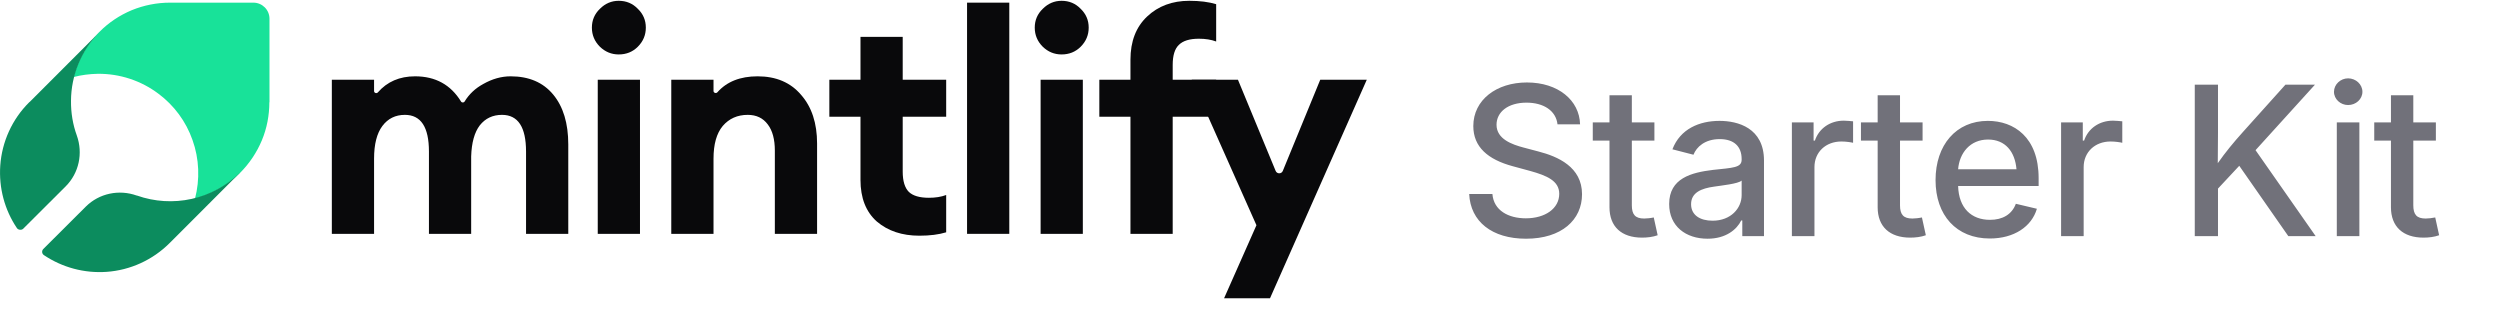
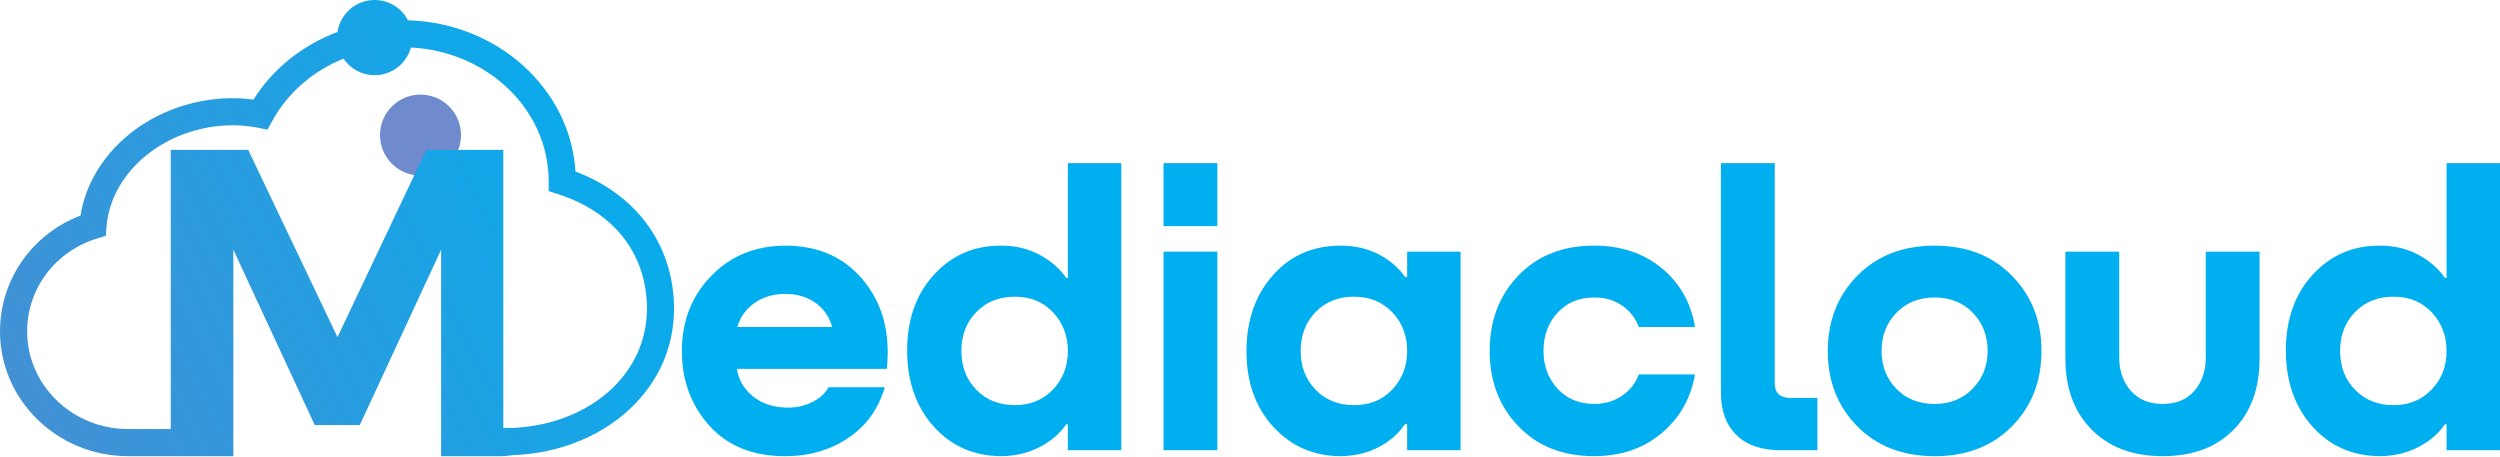
- <svg xmlns="http://www.w3.org/2000/svg" width="180" height="23" viewBox="0 0 180 23" fill="none">
-   <path d="M91.44 21.476H88.133L90.464 16.216L85.802 5.74H89.132L91.847 12.307C91.943 12.536 92.268 12.536 92.362 12.306L95.058 5.74H98.409L91.44 21.476Z" fill="#09090B" />
-   <path d="M81.393 16.837V8.403H79.152V5.74H81.393V4.297C81.393 2.98 81.792 1.944 82.592 1.19C83.391 0.435 84.404 0.058 85.633 0.058C86.387 0.058 87.031 0.139 87.564 0.302V2.988C87.208 2.854 86.794 2.788 86.32 2.788C85.655 2.788 85.174 2.936 84.878 3.232C84.582 3.513 84.434 3.994 84.434 4.674V5.74H87.564V8.403H84.434V16.837H81.393Z" fill="#09090B" />
-   <path d="M76.433 3.92C75.915 3.92 75.463 3.735 75.079 3.365C74.694 2.98 74.502 2.521 74.502 1.989C74.502 1.456 74.694 1.005 75.079 0.635C75.463 0.25 75.915 0.058 76.433 0.058C76.98 0.058 77.438 0.25 77.809 0.635C78.193 1.005 78.386 1.456 78.386 1.989C78.386 2.521 78.193 2.98 77.809 3.365C77.438 3.735 76.98 3.92 76.433 3.92ZM74.924 16.837V5.74H77.964V16.837H74.924Z" fill="#09090B" />
-   <path d="M69.628 16.837V0.191H72.669V16.837H69.628Z" fill="#09090B" />
-   <path d="M66.194 16.97C64.951 16.97 63.93 16.63 63.131 15.949C62.347 15.254 61.955 14.255 61.955 12.953V8.403H59.713V5.74H61.955V2.655H64.995V5.74H68.125V8.403H64.995V12.354C64.995 13.034 65.143 13.523 65.439 13.819C65.735 14.1 66.216 14.24 66.882 14.24C67.355 14.24 67.769 14.174 68.125 14.04V16.726C67.592 16.889 66.948 16.97 66.194 16.97Z" fill="#09090B" />
-   <path d="M48.332 16.837V5.74H51.373V6.551C51.373 6.688 51.559 6.748 51.65 6.646C52.328 5.879 53.293 5.495 54.546 5.495C55.878 5.495 56.921 5.939 57.676 6.827C58.445 7.7 58.83 8.869 58.83 10.334V16.837H55.789V10.844C55.789 10.03 55.619 9.402 55.279 8.958C54.939 8.499 54.458 8.27 53.836 8.27C53.096 8.27 52.497 8.536 52.038 9.069C51.594 9.601 51.373 10.386 51.373 11.421V16.837H48.332Z" fill="#09090B" />
-   <path d="M44.547 3.92C44.029 3.92 43.578 3.735 43.193 3.365C42.809 2.98 42.616 2.521 42.616 1.989C42.616 1.456 42.809 1.005 43.193 0.635C43.578 0.25 44.029 0.058 44.547 0.058C45.095 0.058 45.553 0.25 45.923 0.635C46.308 1.005 46.5 1.456 46.5 1.989C46.5 2.521 46.308 2.98 45.923 3.365C45.553 3.735 45.095 3.92 44.547 3.92ZM43.038 16.837V5.74H46.079V16.837H43.038Z" fill="#09090B" />
-   <path d="M37.875 16.837V10.911C37.875 9.15 37.298 8.27 36.144 8.27C35.478 8.27 34.945 8.521 34.546 9.024C34.161 9.527 33.954 10.275 33.924 11.266V16.837H30.884V10.911C30.884 9.15 30.306 8.27 29.152 8.27C28.472 8.27 27.932 8.536 27.532 9.069C27.133 9.601 26.933 10.386 26.933 11.421V16.837H23.892V5.74H26.933V6.559C26.933 6.695 27.116 6.755 27.206 6.652C27.878 5.881 28.771 5.495 29.885 5.495C31.349 5.495 32.452 6.1 33.193 7.309C33.252 7.404 33.395 7.403 33.454 7.307C33.774 6.78 34.219 6.361 34.79 6.05C35.441 5.68 36.099 5.495 36.765 5.495C38.082 5.495 39.103 5.932 39.828 6.805C40.553 7.678 40.916 8.876 40.916 10.4V16.837H37.875Z" fill="#09090B" />
-   <path d="M19.403 7.362V1.35C19.403 0.705 18.879 0.191 18.244 0.191H12.235C11.291 0.191 10.357 0.378 9.487 0.733C8.618 1.098 7.824 1.621 7.16 2.295L7.114 2.341C6.235 3.23 5.609 4.333 5.291 5.548C5.861 5.399 6.45 5.324 7.039 5.314C8.609 5.296 10.151 5.801 11.403 6.745C12.534 7.586 13.394 8.746 13.861 10.083C14.347 11.438 14.403 12.916 14.039 14.309C15.244 13.991 16.356 13.364 17.244 12.486L17.291 12.439C17.954 11.775 18.487 10.98 18.851 10.111C19.216 9.241 19.393 8.306 19.393 7.362H19.403Z" fill="#18E299" />
-   <path d="M5.112 7.26C5.121 5.416 5.857 3.646 7.151 2.324L2.151 7.326C2.133 7.344 2.114 7.354 2.095 7.372C0.876 8.583 0.14 10.204 0.019 11.918C-0.092 13.52 0.327 15.103 1.22 16.426C1.306 16.552 1.537 16.593 1.667 16.472L4.73 13.417C5.689 12.458 5.987 11.033 5.531 9.757C5.242 8.965 5.103 8.117 5.112 7.26Z" fill="#0C8C5E" />
-   <path d="M17.262 12.44C16.303 13.38 15.102 14.032 13.799 14.321C12.486 14.61 11.127 14.526 9.861 14.079C9.861 14.079 9.851 14.079 9.842 14.079C8.567 13.622 7.142 13.921 6.183 14.871L3.12 17.926C2.99 18.056 3.009 18.27 3.167 18.373C4.489 19.258 6.072 19.686 7.673 19.574C9.386 19.453 10.997 18.717 12.216 17.497L12.263 17.451L17.262 12.449V12.44Z" fill="#0C8C5E" />
-   <text x="105" y="17" font-family="Inter, ui-sans-serif, system-ui, -apple-system, sans-serif" font-size="15" font-weight="500" fill="#71717A" letter-spacing="-0.01em">Starter Kit</text>
+ <svg xmlns="http://www.w3.org/2000/svg" xml:space="preserve" width="41.914mm" height="7.648mm" version="1.1" style="shape-rendering:geometricPrecision; text-rendering:geometricPrecision; image-rendering:optimizeQuality; fill-rule:evenodd; clip-rule:evenodd" viewBox="0 0 1765.93 322.23">
+   <defs>
+     <style type="text/css">
+    
+     .fil1 {fill:none;fill-rule:nonzero}
+     .fil3 {fill:#00AFEF;fill-rule:nonzero}
+     .fil2 {fill:url(#id1);fill-rule:nonzero}
+     .fil0 {fill:url(#id2);fill-rule:nonzero}
+    
+   </style>
+     <clipPath id="id0" style="clip-rule:nonzero">
+       <path d="M268.25 66.73l57.44 0 0 57.44 -57.44 0 0 -57.44zm0 0z" />
+     </clipPath>
+     <linearGradient id="id1" gradientUnits="userSpaceOnUse" x1="26.94" y1="296.79" x2="482.28" y2="61.16">
+       <stop offset="0" style="stop-opacity:1; stop-color:#4291D5" />
+       <stop offset="1" style="stop-opacity:1; stop-color:#00AFEF" />
+     </linearGradient>
+     <linearGradient id="id2" gradientUnits="userSpaceOnUse" x1="212.1" y1="68.42" x2="212.1" y2="68.42">
+       <stop offset="0" style="stop-opacity:1; stop-color:#6E73C1" />
+       <stop offset="0.012" style="stop-opacity:1; stop-color:#6E73C1" />
+       <stop offset="0.02" style="stop-opacity:1; stop-color:#6E73C1" />
+       <stop offset="0.02" style="stop-opacity:1; stop-color:#6F74C2" />
+       <stop offset="0.031" style="stop-opacity:1; stop-color:#6F75C2" />
+       <stop offset="0.031" style="stop-opacity:1; stop-color:#6F75C2" />
+       <stop offset="0.039" style="stop-opacity:1; stop-color:#6F75C2" />
+       <stop offset="0.039" style="stop-opacity:1; stop-color:#6F76C3" />
+       <stop offset="0.051" style="stop-opacity:1; stop-color:#6F76C3" />
+       <stop offset="0.051" style="stop-opacity:1; stop-color:#6F77C3" />
+       <stop offset="0.059" style="stop-opacity:1; stop-color:#7077C3" />
+       <stop offset="0.071" style="stop-opacity:1; stop-color:#7078C4" />
+       <stop offset="0.078" style="stop-opacity:1; stop-color:#7078C4" />
+       <stop offset="0.09" style="stop-opacity:1; stop-color:#7179C4" />
+       <stop offset="0.09" style="stop-opacity:1; stop-color:#7179C5" />
+       <stop offset="0.102" style="stop-opacity:1; stop-color:#717AC5" />
+       <stop offset="0.11" style="stop-opacity:1; stop-color:#717AC5" />
+       <stop offset="0.122" style="stop-opacity:1; stop-color:#717BC5" />
+       <stop offset="0.129" style="stop-opacity:1; stop-color:#717BC6" />
+       <stop offset="0.129" style="stop-opacity:1; stop-color:#717CC6" />
+       <stop offset="0.129" style="stop-opacity:1; stop-color:#717CC6" />
+       <stop offset="0.141" style="stop-opacity:1; stop-color:#717DC7" />
+       <stop offset="0.141" style="stop-opacity:1; stop-color:#717DC7" />
+       <stop offset="0.149" style="stop-opacity:1; stop-color:#717EC7" />
+       <stop offset="0.161" style="stop-opacity:1; stop-color:#717EC7" />
+       <stop offset="0.161" style="stop-opacity:1; stop-color:#717FC8" />
+       <stop offset="0.169" style="stop-opacity:1; stop-color:#727FC8" />
+       <stop offset="0.18" style="stop-opacity:1; stop-color:#7280C8" />
+       <stop offset="0.188" style="stop-opacity:1; stop-color:#7280C9" />
+       <stop offset="0.2" style="stop-opacity:1; stop-color:#7281C9" />
+       <stop offset="0.2" style="stop-opacity:1; stop-color:#7281C9" />
+       <stop offset="0.212" style="stop-opacity:1; stop-color:#7282C9" />
+       <stop offset="0.22" style="stop-opacity:1; stop-color:#7283CA" />
+       <stop offset="0.22" style="stop-opacity:1; stop-color:#7283CA" />
+       <stop offset="0.22" style="stop-opacity:1; stop-color:#7383CA" />
+       <stop offset="0.231" style="stop-opacity:1; stop-color:#7384CB" />
+       <stop offset="0.239" style="stop-opacity:1; stop-color:#7384CB" />
+       <stop offset="0.239" style="stop-opacity:1; stop-color:#7385CB" />
+       <stop offset="0.251" style="stop-opacity:1; stop-color:#7385CB" />
+       <stop offset="0.259" style="stop-opacity:1; stop-color:#7486CC" />
+       <stop offset="0.271" style="stop-opacity:1; stop-color:#7486CC" />
+       <stop offset="0.271" style="stop-opacity:1; stop-color:#7487CC" />
+       <stop offset="0.278" style="stop-opacity:1; stop-color:#7488CD" />
+       <stop offset="0.29" style="stop-opacity:1; stop-color:#7488CD" />
+       <stop offset="0.302" style="stop-opacity:1; stop-color:#7489CD" />
+       <stop offset="0.302" style="stop-opacity:1; stop-color:#7489CE" />
+       <stop offset="0.31" style="stop-opacity:1; stop-color:#748ACE" />
+       <stop offset="0.31" style="stop-opacity:1; stop-color:#758ACE" />
+       <stop offset="0.31" style="stop-opacity:1; stop-color:#758ACE" />
+       <stop offset="0.322" style="stop-opacity:1; stop-color:#758BCE" />
+       <stop offset="0.329" style="stop-opacity:1; stop-color:#758BCF" />
+       <stop offset="0.341" style="stop-opacity:1; stop-color:#758CCF" />
+       <stop offset="0.349" style="stop-opacity:1; stop-color:#758CCF" />
+       <stop offset="0.349" style="stop-opacity:1; stop-color:#758DD0" />
+       <stop offset="0.361" style="stop-opacity:1; stop-color:#758ED0" />
+       <stop offset="0.369" style="stop-opacity:1; stop-color:#758ED0" />
+       <stop offset="0.38" style="stop-opacity:1; stop-color:#758FD1" />
+       <stop offset="0.38" style="stop-opacity:1; stop-color:#758FD1" />
+       <stop offset="0.388" style="stop-opacity:1; stop-color:#7690D1" />
+       <stop offset="0.388" style="stop-opacity:1; stop-color:#7690D1" />
+       <stop offset="0.4" style="stop-opacity:1; stop-color:#7691D2" />
+       <stop offset="0.4" style="stop-opacity:1; stop-color:#7691D2" />
+       <stop offset="0.4" style="stop-opacity:1; stop-color:#7692D2" />
+       <stop offset="0.412" style="stop-opacity:1; stop-color:#7692D2" />
+       <stop offset="0.412" style="stop-opacity:1; stop-color:#7692D3" />
+       <stop offset="0.42" style="stop-opacity:1; stop-color:#7693D3" />
+       <stop offset="0.42" style="stop-opacity:1; stop-color:#7693D3" />
+       <stop offset="0.42" style="stop-opacity:1; stop-color:#7693D3" />
+       <stop offset="0.431" style="stop-opacity:1; stop-color:#7694D3" />
+       <stop offset="0.431" style="stop-opacity:1; stop-color:#7694D4" />
+       <stop offset="0.439" style="stop-opacity:1; stop-color:#7695D4" />
+       <stop offset="0.439" style="stop-opacity:1; stop-color:#7695D4" />
+       <stop offset="0.439" style="stop-opacity:1; stop-color:#7695D4" />
+       <stop offset="0.451" style="stop-opacity:1; stop-color:#7696D5" />
+       <stop offset="0.451" style="stop-opacity:1; stop-color:#7696D5" />
+       <stop offset="0.451" style="stop-opacity:1; stop-color:#7697D5" />
+       <stop offset="0.459" style="stop-opacity:1; stop-color:#7697D5" />
+       <stop offset="0.459" style="stop-opacity:1; stop-color:#7697D5" />
+       <stop offset="0.471" style="stop-opacity:1; stop-color:#7698D6" />
+       <stop offset="0.471" style="stop-opacity:1; stop-color:#7598D6" />
+       <stop offset="0.471" style="stop-opacity:1; stop-color:#7598D6" />
+       <stop offset="0.478" style="stop-opacity:1; stop-color:#7599D6" />
+       <stop offset="0.478" style="stop-opacity:1; stop-color:#7599D6" />
+       <stop offset="0.49" style="stop-opacity:1; stop-color:#759AD7" />
+       <stop offset="0.49" style="stop-opacity:1; stop-color:#759AD7" />
+       <stop offset="0.49" style="stop-opacity:1; stop-color:#759AD7" />
+       <stop offset="0.502" style="stop-opacity:1; stop-color:#759BD7" />
+       <stop offset="0.502" style="stop-opacity:1; stop-color:#759CD8" />
+       <stop offset="0.51" style="stop-opacity:1; stop-color:#759CD8" />
+       <stop offset="0.51" style="stop-opacity:1; stop-color:#759CD8" />
+       <stop offset="0.51" style="stop-opacity:1; stop-color:#759DD8" />
+       <stop offset="0.522" style="stop-opacity:1; stop-color:#759DD9" />
+       <stop offset="0.522" style="stop-opacity:1; stop-color:#749DD9" />
+       <stop offset="0.529" style="stop-opacity:1; stop-color:#749ED9" />
+       <stop offset="0.529" style="stop-opacity:1; stop-color:#749ED9" />
+       <stop offset="0.541" style="stop-opacity:1; stop-color:#749ED9" />
+       <stop offset="0.549" style="stop-opacity:1; stop-color:#739FDA" />
+       <stop offset="0.549" style="stop-opacity:1; stop-color:#739FDA" />
+       <stop offset="0.561" style="stop-opacity:1; stop-color:#73A0DA" />
+       <stop offset="0.561" style="stop-opacity:1; stop-color:#73A0DB" />
+     </linearGradient>
+   </defs>
+   <g id="Layer_x0020_1">
+     <g id="_1702084574752">
+       <g>
+    </g>
+       <g style="clip-path:url(#id0)">
+         <g id="_1702084578832">
+           <path class="fil0" d="M297.03 66.81c-15.8,0 -28.61,12.81 -28.61,28.61 0,15.8 12.81,28.61 28.61,28.61 15.8,0 28.61,-12.8 28.61,-28.61 0,-15.8 -12.81,-28.61 -28.61,-28.61z" />
+         </g>
+       </g>
+       <path class="fil1" d="M268.25 66.73l57.44 0 0 57.44 -57.44 0 0 -57.44zm0 0z" />
+       <path class="fil2" d="M434.93 271.86c-17.36,18.02 -43.42,28.96 -71.86,30.37l-7.55 0 0 -196.36 -54.4 0 -62.74 132.27 -63.05 -132.27 -54.73 0 0 197.19 -30.14 0c-39.29,0 -71.29,-30.94 -71.29,-68.96 0,-30.19 19.82,-56.56 49.36,-65.61l6.24 -1.93 0.48 -6.51c0.97,-12.96 6.11,-25.76 14.86,-36.96 7.12,-9.1 16.26,-16.7 26.77,-22.46 1.01,-0.57 1.98,-1.1 3.03,-1.63 6.99,-3.52 14.59,-6.24 22.55,-8.04 7.21,-1.63 14.5,-2.46 21.71,-2.46 6.07,0 12.09,0.57 17.93,1.71l6.85 1.36 3.38 -6.16c10.98,-20.03 28.85,-35.31 50.3,-43.97 4.78,7.05 12.85,11.68 22.01,11.68 12.24,0 22.52,-8.29 25.6,-19.55 54.16,2.73 97.32,43.9 97.32,94.43l0 6.99 6.64 2.15c38.77,12.44 61.66,41.01 62.76,78.36 0.62,21.23 -6.99,40.7 -22.02,56.34zm-28.44 -150.7c-3.58,-58.37 -54.98,-105.03 -118.28,-106.8 -4.42,-8.52 -13.31,-14.36 -23.58,-14.36 -13.31,0 -24.31,9.8 -26.24,22.58 -24.62,9.24 -45.58,25.82 -59.38,47.78 -13.41,-1.8 -27.25,-1.15 -40.79,1.93 -25.62,5.8 -48.04,19.65 -63.2,39.03 -9.71,12.39 -15.91,26.46 -18.15,40.91 -34.28,13.18 -56.87,45.31 -56.87,81.88 0,48.57 40.57,88.12 90.45,88.12l74.36 0 0 -145.9 57.51 123.92 31.82 0 57.46 -123.92 0 145.9 43.91 0 0 -0.09 0.87 0c0.97,-0.09 1.93,-0.17 2.86,-0.26 0.75,-0.09 1.45,-0.18 2.11,-0.31 34.28,-1.06 66.1,-14.33 87.37,-36.44 18.68,-19.42 28.13,-43.69 27.34,-70.19 -1.28,-43.11 -27.12,-77.74 -69.57,-93.79z" />
+       <path class="fil3" d="M554.89 173.53c23.28,0 41.68,8.26 55.2,24.78 13.52,16.52 18.96,37.27 16.33,62.24l-105.9 0c1.12,7.51 4.74,13.84 10.84,19.01 6.11,5.16 13.85,7.93 23.24,8.31 6.57,0.37 12.72,-0.8 18.45,-3.52 5.73,-2.72 9.81,-6.34 12.25,-10.84l39.71 0c-4.5,15.4 -13.14,27.37 -25.91,35.91 -12.77,8.54 -27.6,12.82 -44.5,12.82 -22.72,0 -40.56,-7.18 -53.51,-21.55 -12.96,-14.36 -19.44,-31.97 -19.44,-52.8 0,-21.03 6.9,-38.68 20.7,-52.95 13.8,-14.27 31.31,-21.4 52.53,-21.4zm20.98 40.27c-5.92,-4.13 -13,-6.19 -21.26,-6.19 -8.26,0 -15.44,2.11 -21.55,6.34 -6.1,4.22 -10.18,9.9 -12.25,17.04l67.03 0c-2.06,-7.32 -6.05,-13.05 -11.97,-17.18z" />
+       <path id="1" class="fil3" d="M754.3 196.34l0 -81.11 37.74 0 0 202.78 -37.74 0 0 -18.31 -1.13 0c-4.5,6.57 -10.75,11.92 -18.73,16.05 -7.98,4.13 -16.85,6.29 -26.62,6.48 -19.71,0 -35.81,-6.99 -48.3,-20.98 -12.48,-13.99 -18.73,-31.87 -18.73,-53.65 0,-21.97 6.34,-39.85 19.01,-53.65 12.67,-13.8 28.59,-20.61 47.74,-20.42 9.77,0 18.64,2.11 26.62,6.34 7.98,4.22 14.32,9.72 19.01,16.47l1.13 0zm-64.64 24.08c-7.04,7.23 -10.56,16.38 -10.56,27.46 0,11.08 3.52,20.23 10.56,27.46 7.04,7.23 16.1,10.84 27.18,10.84 10.89,0 19.86,-3.66 26.9,-10.98 7.04,-7.32 10.56,-16.43 10.56,-27.32 0,-10.71 -3.48,-19.76 -10.42,-27.18 -6.94,-7.42 -15.96,-11.12 -27.04,-11.12 -11.08,0 -20.14,3.61 -27.18,10.84z" />
+       <path id="2" class="fil3" d="M821.89 115.23l38.02 0 0 44.5 -38.02 0 0 -44.5zm0 62.52l38.02 0 0 140.26 -38.02 0 0 -140.26z" />
+       <path id="3" class="fil3" d="M993.97 195.78l0 -18.02 37.74 0 0 140.26 -37.74 0 0 -18.59 -1.41 0c-4.5,6.76 -10.7,12.21 -18.58,16.33 -7.89,4.13 -16.81,6.29 -26.76,6.48 -19.15,0 -35.06,-6.9 -47.74,-20.7 -12.67,-13.8 -19.01,-31.59 -19.01,-53.37 0,-21.78 6.24,-39.71 18.73,-53.79 12.49,-14.08 28.59,-21.03 48.3,-20.84 9.77,0 18.59,2.06 26.48,6.19 7.88,4.13 14.08,9.48 18.58,16.05l1.41 0zm-64.64 79.56c7.04,7.23 16.1,10.84 27.18,10.84 11.08,0 20.09,-3.71 27.04,-11.13 6.95,-7.42 10.42,-16.47 10.42,-27.18 0,-10.89 -3.52,-20 -10.56,-27.32 -7.04,-7.32 -16.01,-10.98 -26.9,-10.98 -11.08,0 -20.14,3.61 -27.18,10.84 -7.04,7.23 -10.56,16.38 -10.56,27.46 0,11.08 3.52,20.23 10.56,27.46z" />
+       <path id="4" class="fil3" d="M1197.3 230.98l-39.71 0c-2.25,-6.2 -6.15,-11.22 -11.69,-15.07 -5.54,-3.85 -12.06,-5.78 -19.57,-5.78 -10.89,0 -19.62,3.61 -26.19,10.84 -6.57,7.23 -9.86,16.19 -9.86,26.9 0,10.51 3.29,19.39 9.86,26.61 6.57,7.23 15.3,10.84 26.19,10.84 7.32,0 13.8,-1.93 19.43,-5.77 5.63,-3.85 9.58,-8.87 11.83,-15.07l39.71 0c-3,17.09 -10.93,30.98 -23.8,41.69 -12.86,10.7 -28.68,16.05 -47.45,16.05 -22.16,0 -39.99,-7.04 -53.51,-21.13 -13.52,-14.08 -20.28,-31.82 -20.28,-53.23 0,-21.41 6.76,-39.15 20.28,-53.23 13.52,-14.08 31.36,-21.12 53.51,-21.12 18.96,0 34.87,5.3 47.74,15.91 12.86,10.61 20.7,24.46 23.51,41.54z" />
+       <path id="5" class="fil3" d="M1215.61 277.45l0 -162.22 38.02 0 0 155.46c0,6.95 3.75,10.42 11.27,10.42l18.87 0 0 36.9 -26.19 0c-13.33,0 -23.66,-3.57 -30.98,-10.7 -7.32,-7.14 -10.98,-17.08 -10.98,-29.86z" />
+       <path id="6" class="fil3" d="M1421.21 301.11c-13.9,14.08 -32.11,21.13 -54.64,21.13 -22.53,0 -40.75,-7.04 -54.64,-21.13 -13.9,-14.08 -20.84,-31.82 -20.84,-53.23 0,-21.22 6.95,-38.91 20.84,-53.09 13.89,-14.17 32.11,-21.26 54.64,-21.26 22.53,0 40.74,7.09 54.64,21.26 13.89,14.18 20.84,31.87 20.84,53.09 0,21.4 -6.95,39.15 -20.84,53.23zm-54.64 -15.77c10.89,0 19.85,-3.61 26.89,-10.84 7.04,-7.23 10.56,-16.1 10.56,-26.61 0,-10.71 -3.47,-19.67 -10.42,-26.9 -6.95,-7.23 -15.96,-10.84 -27.04,-10.84 -11.08,0 -20.09,3.61 -27.04,10.84 -6.95,7.23 -10.42,16.19 -10.42,26.9 0,10.7 3.48,19.62 10.42,26.75 6.94,7.13 15.96,10.7 27.04,10.7z" />
+       <path id="7" class="fil3" d="M1458.95 253.23l0 -75.48 38.02 0 0 74.92c0,9.39 2.72,17.18 8.17,23.38 5.45,6.2 12.96,9.29 22.53,9.29 9.58,0 17.04,-3.1 22.39,-9.29 5.35,-6.19 8.03,-13.99 8.03,-23.38l0 -74.92 38.02 0 0 75.48c0,21.21 -6.15,38.02 -18.45,50.41 -12.3,12.39 -28.96,18.59 -49.99,18.59 -21.03,0 -37.74,-6.24 -50.13,-18.73 -12.4,-12.48 -18.59,-29.24 -18.59,-50.27z" />
+       <path id="8" class="fil3" d="M1728.19 196.34l0 -81.11 37.74 0 0 202.78 -37.74 0 0 -18.31 -1.13 0c-4.5,6.57 -10.75,11.92 -18.73,16.05 -7.98,4.13 -16.85,6.29 -26.62,6.48 -19.71,0 -35.81,-6.99 -48.3,-20.98 -12.48,-13.99 -18.73,-31.87 -18.73,-53.65 0,-21.97 6.34,-39.85 19.01,-53.65 12.67,-13.8 28.59,-20.61 47.74,-20.42 9.77,0 18.64,2.11 26.62,6.34 7.98,4.22 14.32,9.72 19.01,16.47l1.13 0zm-64.64 24.08c-7.04,7.23 -10.56,16.38 -10.56,27.46 0,11.08 3.52,20.23 10.56,27.46 7.04,7.23 16.1,10.84 27.18,10.84 10.89,0 19.86,-3.66 26.9,-10.98 7.04,-7.32 10.56,-16.43 10.56,-27.32 0,-10.71 -3.48,-19.76 -10.42,-27.18 -6.94,-7.42 -15.96,-11.12 -27.04,-11.12 -11.08,0 -20.14,3.61 -27.18,10.84z" />
+     </g>
+   </g>
</svg>
